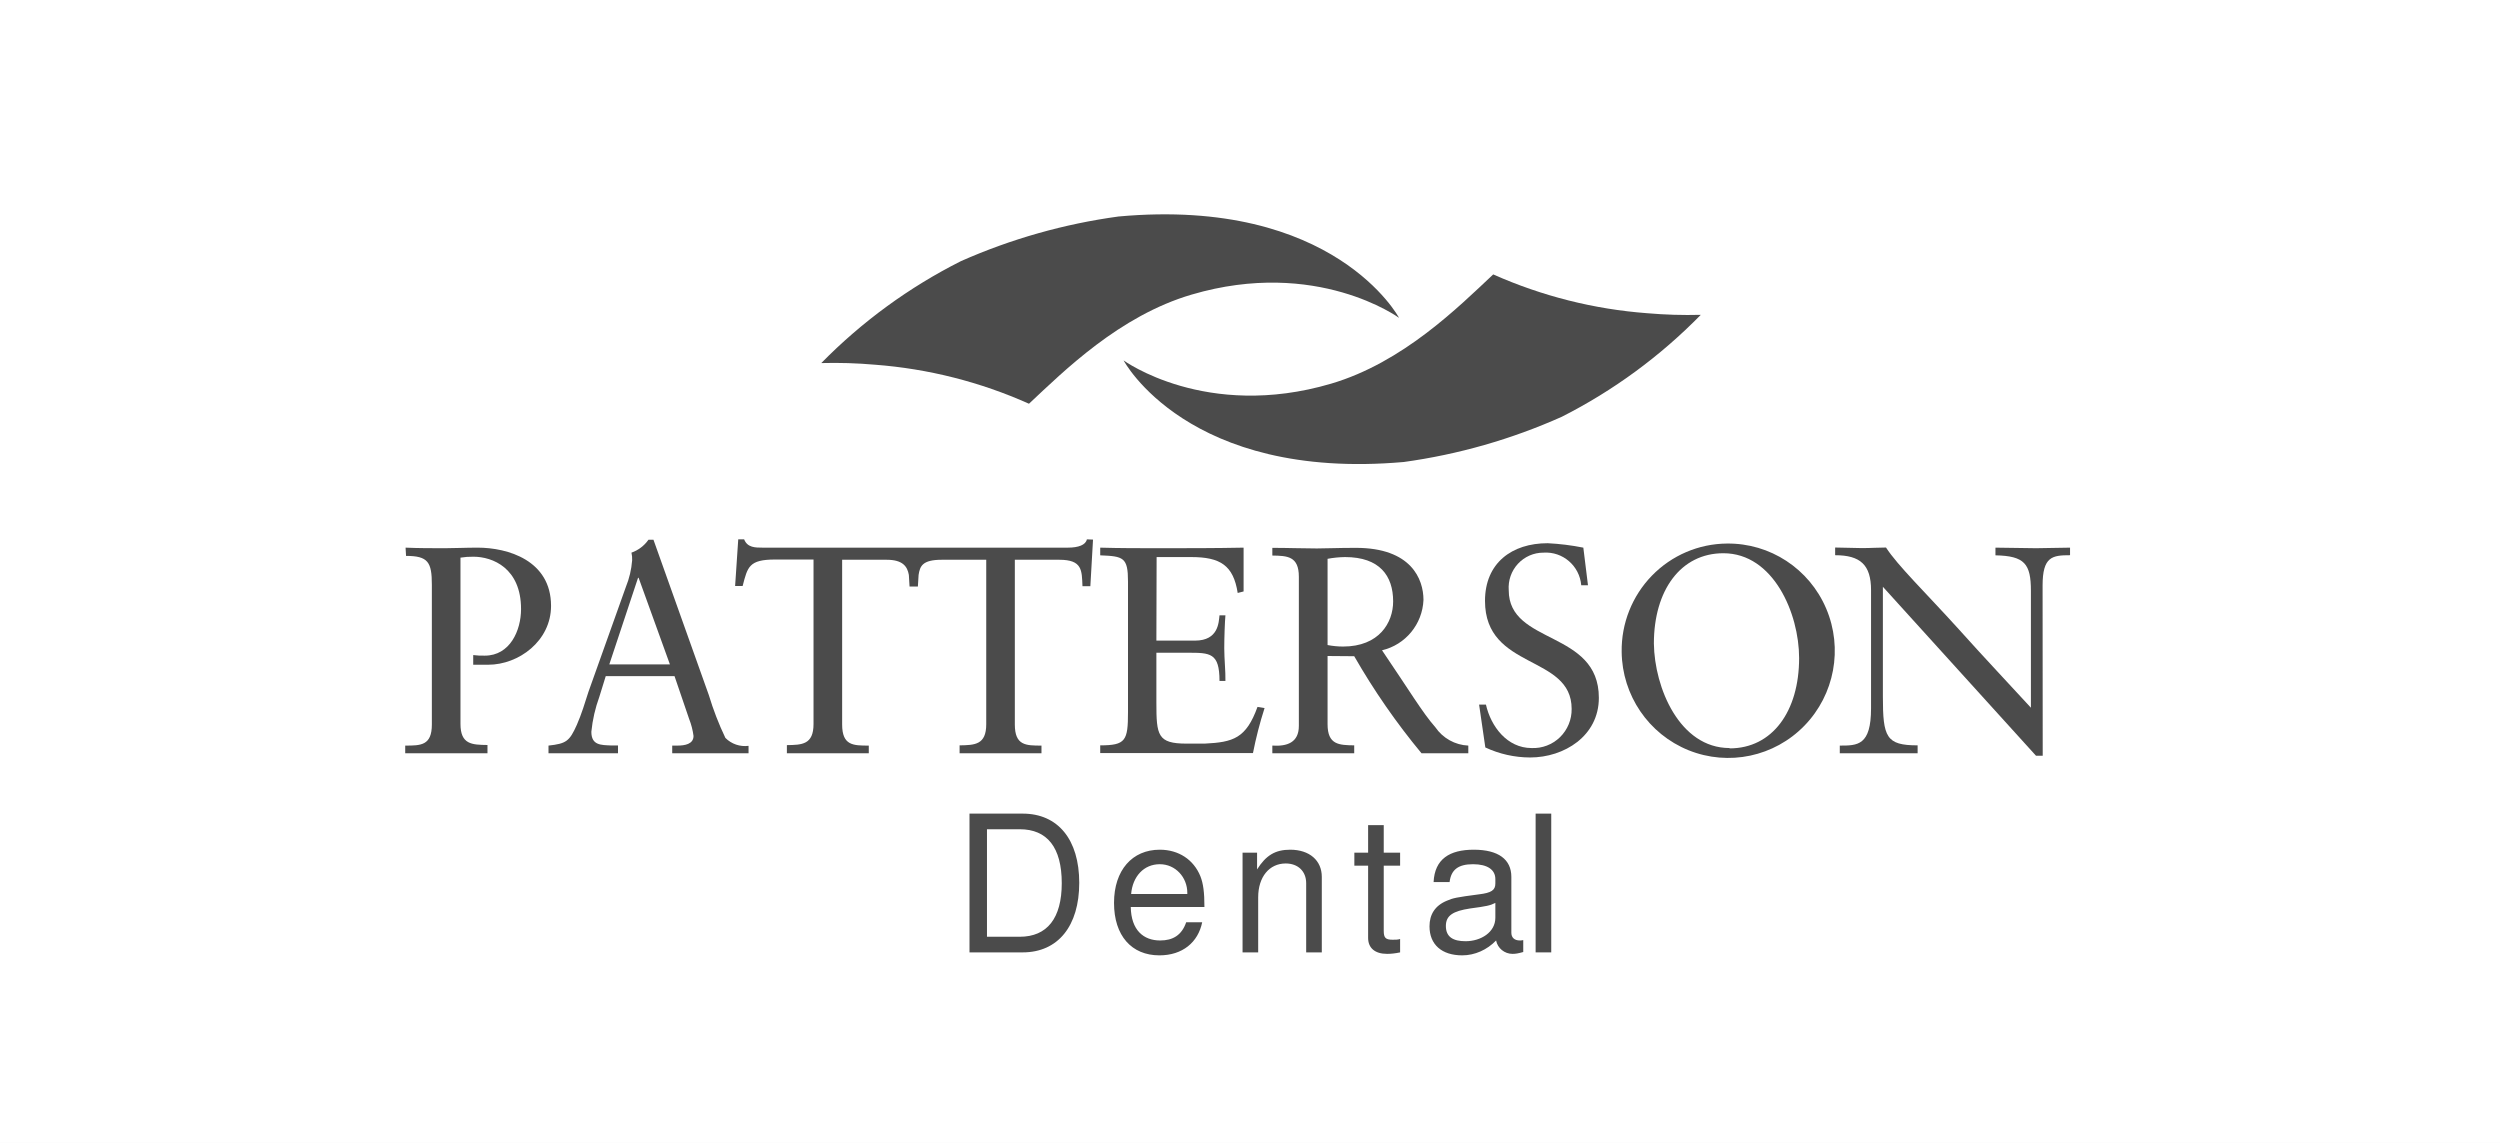
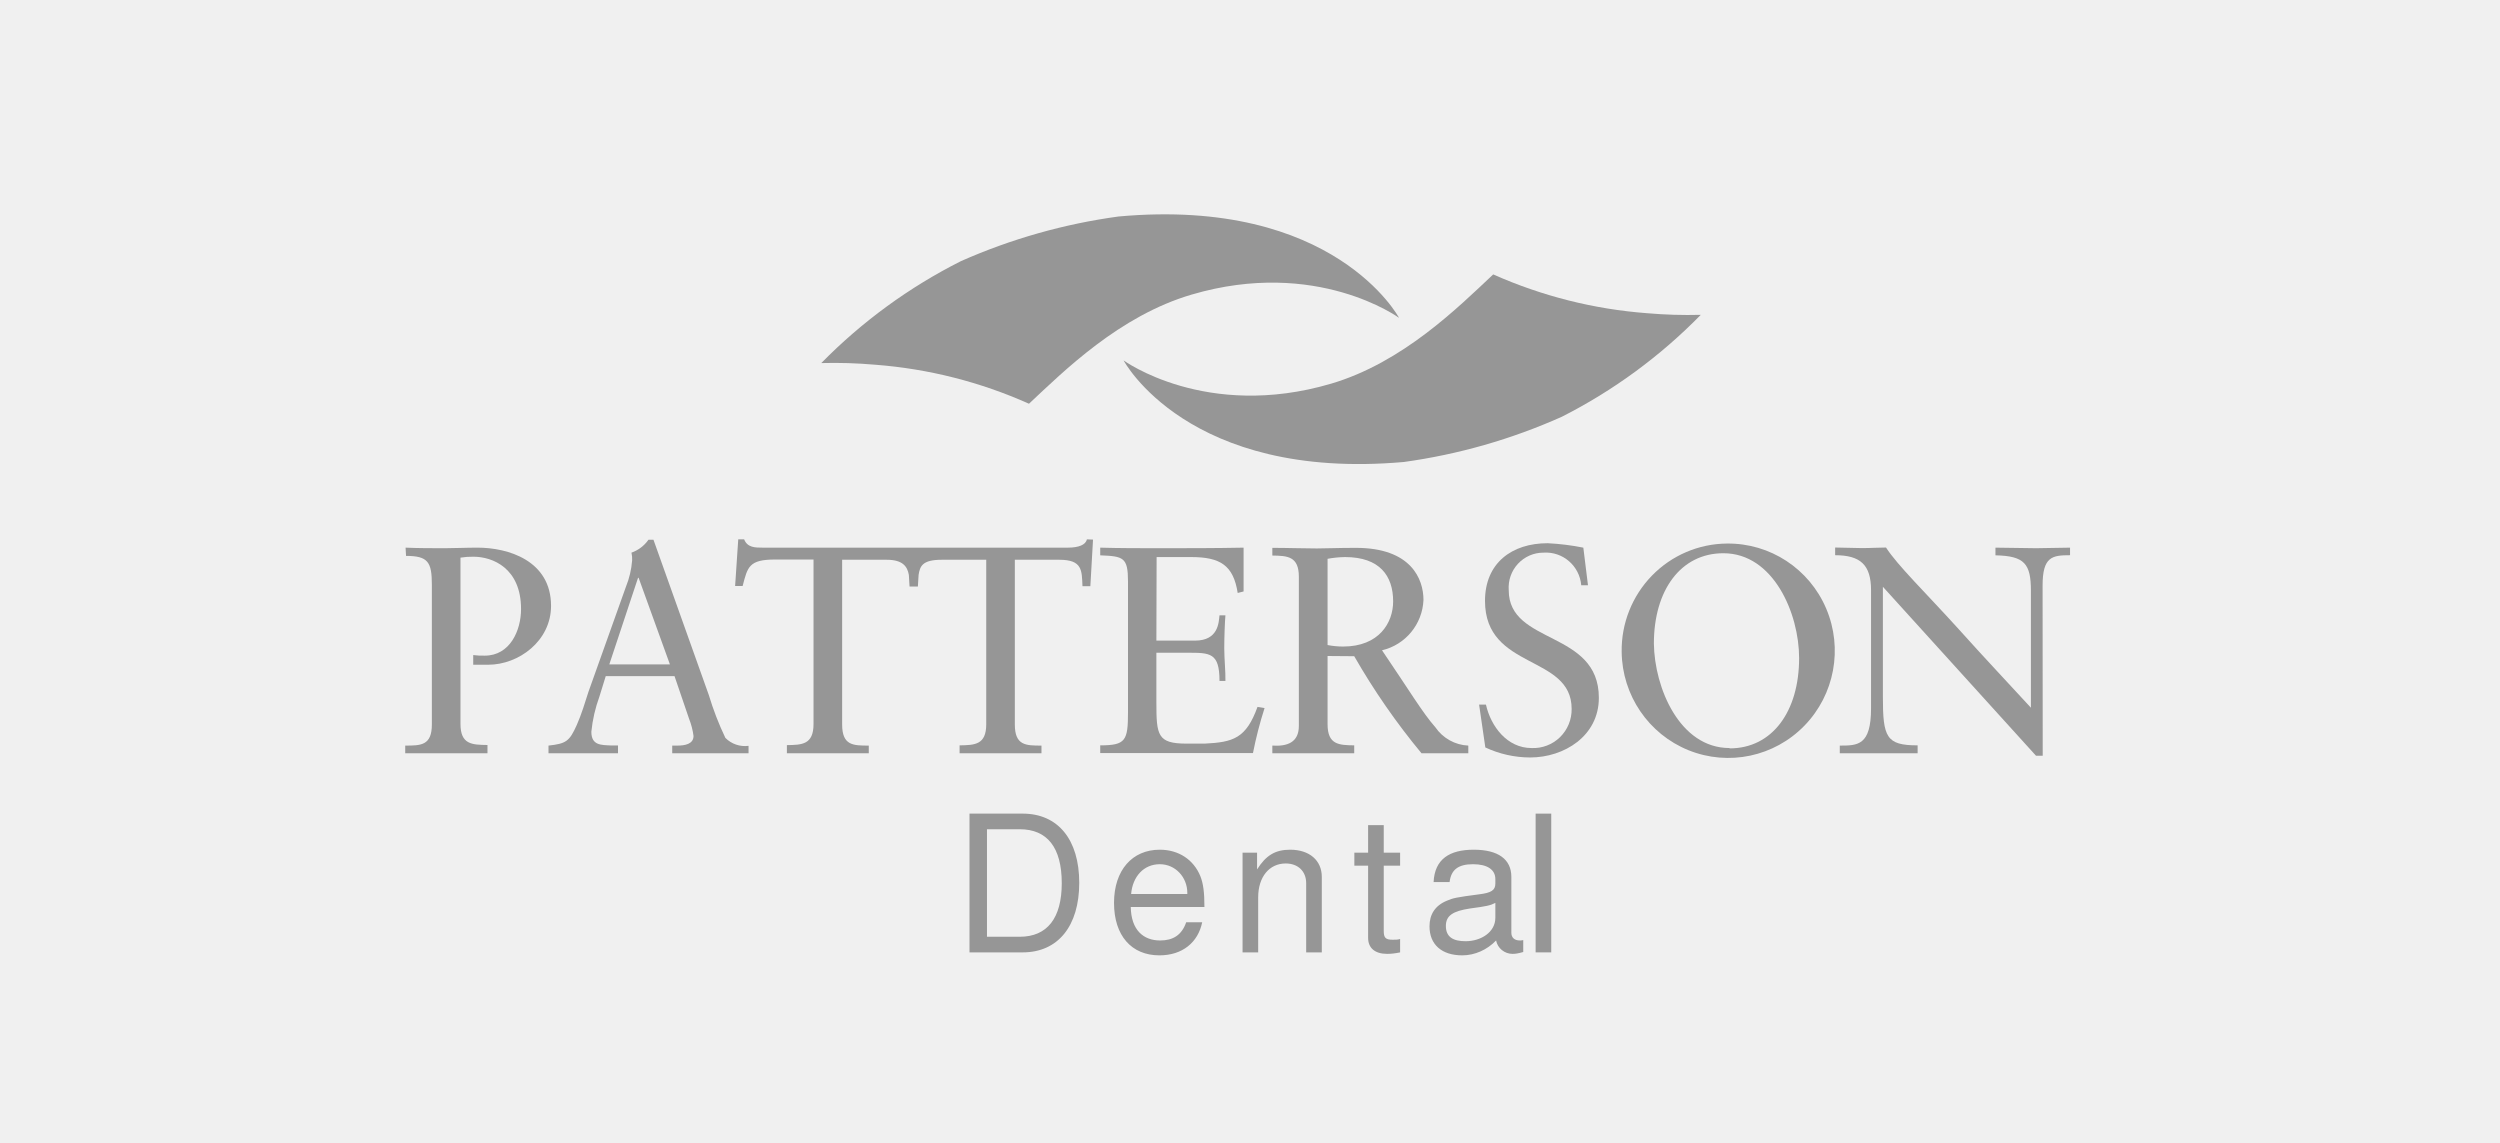
<svg xmlns="http://www.w3.org/2000/svg" width="105px" height="48px" viewBox="0 0 105 48" version="1.1">
  <g id="Page-1" stroke="none" stroke-width="1" fill="none" fill-rule="evenodd">
-     <g id="03-Navigation-Copy-2" transform="translate(-168, -650)">
-       <g id="Group-33" transform="translate(168, 650)">
+     <g id="03-Navigation-Copy-2" transform="translate(-857, -1169)">
+       <g id="Group-33-Copy" transform="translate(857, 1169)">
        <g id="Group-28">
          <g id="Group-25">
-             <rect id="Rectangle-Copy-51" fill="#FFFFFF" x="0" y="0" width="105" height="48" />
-             <g id="Patterson-Companies_id1IKqmR-F_1-2" transform="translate(17, 9)" fill="#4B4B4B" fill-rule="nonzero">
+             <g id="Patterson-Companies_id1IKqmR-F_1-2" transform="translate(17, 9)" fill="#969696" fill-rule="nonzero">
              <g id="Patterson-Companies_id1IKqmR-F_1">
                <path d="M0.034,14.001 C0.589,14.025 1.143,14.025 1.693,14.025 C2.111,14.025 2.544,14.001 3.06,14.001 C4.325,14.001 6.144,14.534 6.144,16.447 C6.144,17.916 4.792,18.919 3.503,18.919 C3.255,18.919 3.06,18.919 2.875,18.919 L2.875,18.513 C3.036,18.534 3.199,18.542 3.362,18.537 C4.417,18.537 4.884,17.485 4.884,16.58 C4.884,14.862 3.692,14.382 2.885,14.382 C2.702,14.379 2.52,14.392 2.34,14.421 L2.34,21.405 C2.34,22.271 2.826,22.281 3.474,22.29 L3.474,22.638 C2.87,22.638 2.34,22.638 1.8,22.638 C1.26,22.638 0.632,22.638 0.019,22.638 L0.019,22.315 C0.671,22.315 1.138,22.315 1.138,21.429 L1.138,15.557 C1.138,14.607 0.978,14.348 0.054,14.348 L0.034,14.001 Z" id="Path" />
                <path d="M12.77,20.191 C12.956,20.808 13.188,21.411 13.466,21.992 C13.721,22.249 14.081,22.373 14.439,22.325 L14.439,22.638 C13.952,22.638 13.466,22.638 13.023,22.638 C12.425,22.638 11.831,22.638 11.233,22.638 L11.233,22.315 L11.452,22.315 C11.758,22.315 12.128,22.256 12.128,21.909 C12.096,21.664 12.034,21.424 11.943,21.194 L11.33,19.398 L8.441,19.398 L8.173,20.264 C8,20.738 7.887,21.231 7.837,21.733 C7.837,22.31 8.246,22.29 8.674,22.31 L8.956,22.31 L8.956,22.638 C8.47,22.638 7.983,22.638 7.497,22.638 C7.01,22.638 6.524,22.638 6.037,22.638 L6.037,22.315 C6.786,22.232 6.918,22.134 7.229,21.439 C7.424,20.994 7.57,20.514 7.716,20.054 L9.287,15.65 C9.432,15.294 9.52,14.917 9.55,14.534 C9.555,14.426 9.546,14.317 9.521,14.211 C9.81,14.11 10.06,13.92 10.236,13.668 L10.445,13.668 L12.77,20.191 Z M8.591,18.904 L11.136,18.904 L9.822,15.268 L9.798,15.268 L8.591,18.904 Z" id="Shape" />
                <path d="M28.649,13.653 C28.601,13.888 28.294,14.001 27.851,14.001 L15.028,14.001 C14.721,14.001 14.39,14.001 14.254,13.653 L14.006,13.653 L13.875,15.611 L14.191,15.611 C14.4,14.808 14.454,14.5 15.558,14.5 L17.168,14.5 L17.168,21.41 C17.168,22.276 16.682,22.286 16.049,22.295 L16.049,22.638 C16.662,22.638 17.241,22.638 17.83,22.638 C18.418,22.638 18.9,22.638 19.489,22.638 L19.489,22.315 C18.837,22.315 18.37,22.315 18.37,21.429 L18.37,14.51 L20.238,14.51 C20.919,14.51 21.109,14.793 21.172,15.146 L21.201,15.635 L21.551,15.635 L21.581,15.146 C21.639,14.784 21.731,14.51 22.554,14.51 L24.422,14.51 L24.422,21.419 C24.422,22.286 23.935,22.295 23.303,22.305 L23.303,22.638 C23.916,22.638 24.495,22.638 25.083,22.638 C25.672,22.638 26.154,22.638 26.742,22.638 L26.742,22.315 C26.09,22.315 25.623,22.315 25.623,21.429 L25.623,14.51 L27.491,14.51 C28.464,14.51 28.435,14.955 28.464,15.62 L28.795,15.62 L28.907,13.663 L28.649,13.653 Z" id="Path" />
                <path d="M31.568,17.906 L33.188,17.906 C34.185,17.906 34.185,17.128 34.219,16.844 L34.468,16.844 C34.443,17.113 34.419,17.783 34.419,18.229 C34.419,18.674 34.477,19.207 34.468,19.599 L34.219,19.599 C34.219,18.415 33.83,18.415 32.882,18.415 L31.568,18.415 L31.568,20.514 C31.568,21.884 31.617,22.232 32.833,22.232 L33.597,22.232 C34.798,22.173 35.338,22.011 35.815,20.69 L36.112,20.739 C35.913,21.359 35.75,21.989 35.625,22.628 C34.395,22.628 33.193,22.628 31.938,22.628 C31.028,22.628 30.118,22.628 29.209,22.628 L29.209,22.305 C30.279,22.305 30.376,22.109 30.376,20.91 L30.376,15.42 C30.376,14.407 30.182,14.363 29.209,14.324 L29.209,14.001 C30.031,14.025 30.868,14.025 31.695,14.025 C32.872,14.025 34.039,14.025 35.231,14.001 L35.231,15.841 L34.983,15.904 C34.803,14.744 34.249,14.397 33.037,14.397 L31.578,14.397 L31.568,17.906 Z" id="Path" />
                <path d="M38.758,18.552 L38.758,21.419 C38.758,22.286 39.245,22.295 39.877,22.305 L39.877,22.638 C39.289,22.638 38.758,22.638 38.218,22.638 C37.678,22.638 37.051,22.638 36.438,22.638 L36.438,22.315 C37.051,22.354 37.552,22.193 37.552,21.488 L37.552,15.224 C37.552,14.358 37.065,14.343 36.438,14.333 L36.438,14.01 C37.109,14.01 37.703,14.035 38.306,14.035 C38.734,14.035 39.162,14.01 39.95,14.01 C42.271,14.01 42.786,15.322 42.786,16.198 C42.743,17.216 42.031,18.08 41.045,18.312 C42.164,19.956 42.752,20.945 43.283,21.542 C43.598,22.004 44.112,22.291 44.669,22.315 L44.669,22.638 C44.363,22.638 44.056,22.638 43.75,22.638 C43.443,22.638 43.044,22.638 42.704,22.638 C41.647,21.363 40.702,19.999 39.877,18.561 L38.758,18.552 Z M39.493,14.397 C39.246,14.4 39.001,14.425 38.758,14.47 L38.758,18.092 C38.973,18.133 39.191,18.155 39.41,18.155 C40.923,18.155 41.512,17.152 41.512,16.261 C41.512,15.185 40.948,14.397 39.493,14.397 Z" id="Shape" />
                <path d="M45.122,20.592 L45.409,20.592 C45.618,21.517 46.304,22.418 47.325,22.418 C47.769,22.438 48.202,22.273 48.52,21.962 C48.839,21.65 49.016,21.22 49.009,20.773 C49.009,18.478 45.37,19.154 45.37,16.237 C45.37,14.647 46.498,13.815 48.002,13.815 C48.505,13.84 49.006,13.902 49.5,14.001 L49.695,15.581 L49.412,15.581 C49.343,14.766 48.638,14.157 47.826,14.211 C47.419,14.21 47.03,14.38 46.753,14.68 C46.476,14.98 46.336,15.383 46.367,15.792 C46.367,18.092 50.152,17.46 50.152,20.309 C50.152,21.914 48.692,22.814 47.267,22.814 C46.617,22.813 45.974,22.669 45.384,22.393 L45.122,20.592 Z" id="Path" />
                <path d="M55.532,13.829 C57.343,13.808 58.988,14.885 59.7,16.56 C60.413,18.234 60.052,20.176 58.786,21.478 C57.521,22.781 55.6,23.188 53.919,22.51 C52.239,21.831 51.13,20.202 51.11,18.38 C51.092,17.186 51.549,16.033 52.379,15.179 C53.209,14.324 54.345,13.838 55.532,13.829 L55.532,13.829 Z M55.644,22.432 C57.439,22.432 58.563,20.876 58.563,18.64 C58.563,16.761 57.483,14.236 55.382,14.236 C53.586,14.236 52.463,15.797 52.463,18.028 C52.487,19.888 53.543,22.418 55.644,22.418 L55.644,22.432 Z" id="Shape" />
                <path d="M68.794,22.741 L68.512,22.741 L62.081,15.645 L62.081,20.255 C62.081,21.963 62.217,22.305 63.54,22.305 L63.54,22.638 C63,22.638 62.445,22.638 61.905,22.638 C61.365,22.638 60.811,22.638 60.271,22.638 L60.271,22.315 C61.02,22.315 61.584,22.315 61.584,20.749 L61.584,15.787 C61.584,14.72 61.132,14.319 60.076,14.319 L60.076,13.996 C60.456,13.996 60.825,14.02 61.205,14.02 C61.584,14.02 61.881,13.996 62.212,13.996 C62.698,14.749 63.861,15.875 65.262,17.421 C66.303,18.586 67.461,19.809 68.298,20.724 L68.298,15.816 C68.298,14.681 68.035,14.348 66.809,14.324 L66.809,14.001 C67.374,14.001 67.952,14.025 68.517,14.025 C69.003,14.025 69.461,14.001 69.942,14.001 L69.942,14.319 C69.193,14.319 68.789,14.377 68.789,15.591 L68.794,22.741 Z" id="Path" />
                <path d="M29.977,0.093 C27.696,0.404 25.469,1.034 23.361,1.967 C21.186,3.062 19.204,4.508 17.494,6.249 C18.247,6.229 19.001,6.252 19.751,6.318 C21.984,6.487 24.171,7.042 26.217,7.957 C27.676,6.592 30.016,4.262 33.052,3.372 C38.306,1.825 41.76,4.35 41.76,4.35 C41.76,4.35 39.06,-0.734 29.977,0.093 Z" id="Path" />
                <path d="M41.959,10.404 C44.249,10.088 46.483,9.449 48.595,8.505 C50.76,7.408 52.732,5.961 54.433,4.223 C53.681,4.243 52.929,4.22 52.181,4.155 C49.949,3.987 47.762,3.436 45.715,2.525 C44.256,3.895 41.921,6.225 38.904,7.115 C33.65,8.662 30.191,6.137 30.191,6.137 C30.191,6.137 32.872,11.206 41.959,10.404 Z" id="Path" />
              </g>
            </g>
-             <text id="Dental" font-family="HelveticaNeue-Light, Helvetica Neue" font-size="8" font-weight="300" line-spacing="9" letter-spacing="0.7" fill="#4B4B4B">
+             <text id="Dental" font-family="HelveticaNeue-Light, Helvetica Neue" font-size="8" font-weight="300" line-spacing="9" letter-spacing="0.7" fill="#969696">
              <tspan x="40" y="40">Denta</tspan>
              <tspan x="63.948" y="40" letter-spacing="-0.3">l</tspan>
            </text>
          </g>
        </g>
      </g>
    </g>
  </g>
</svg>
